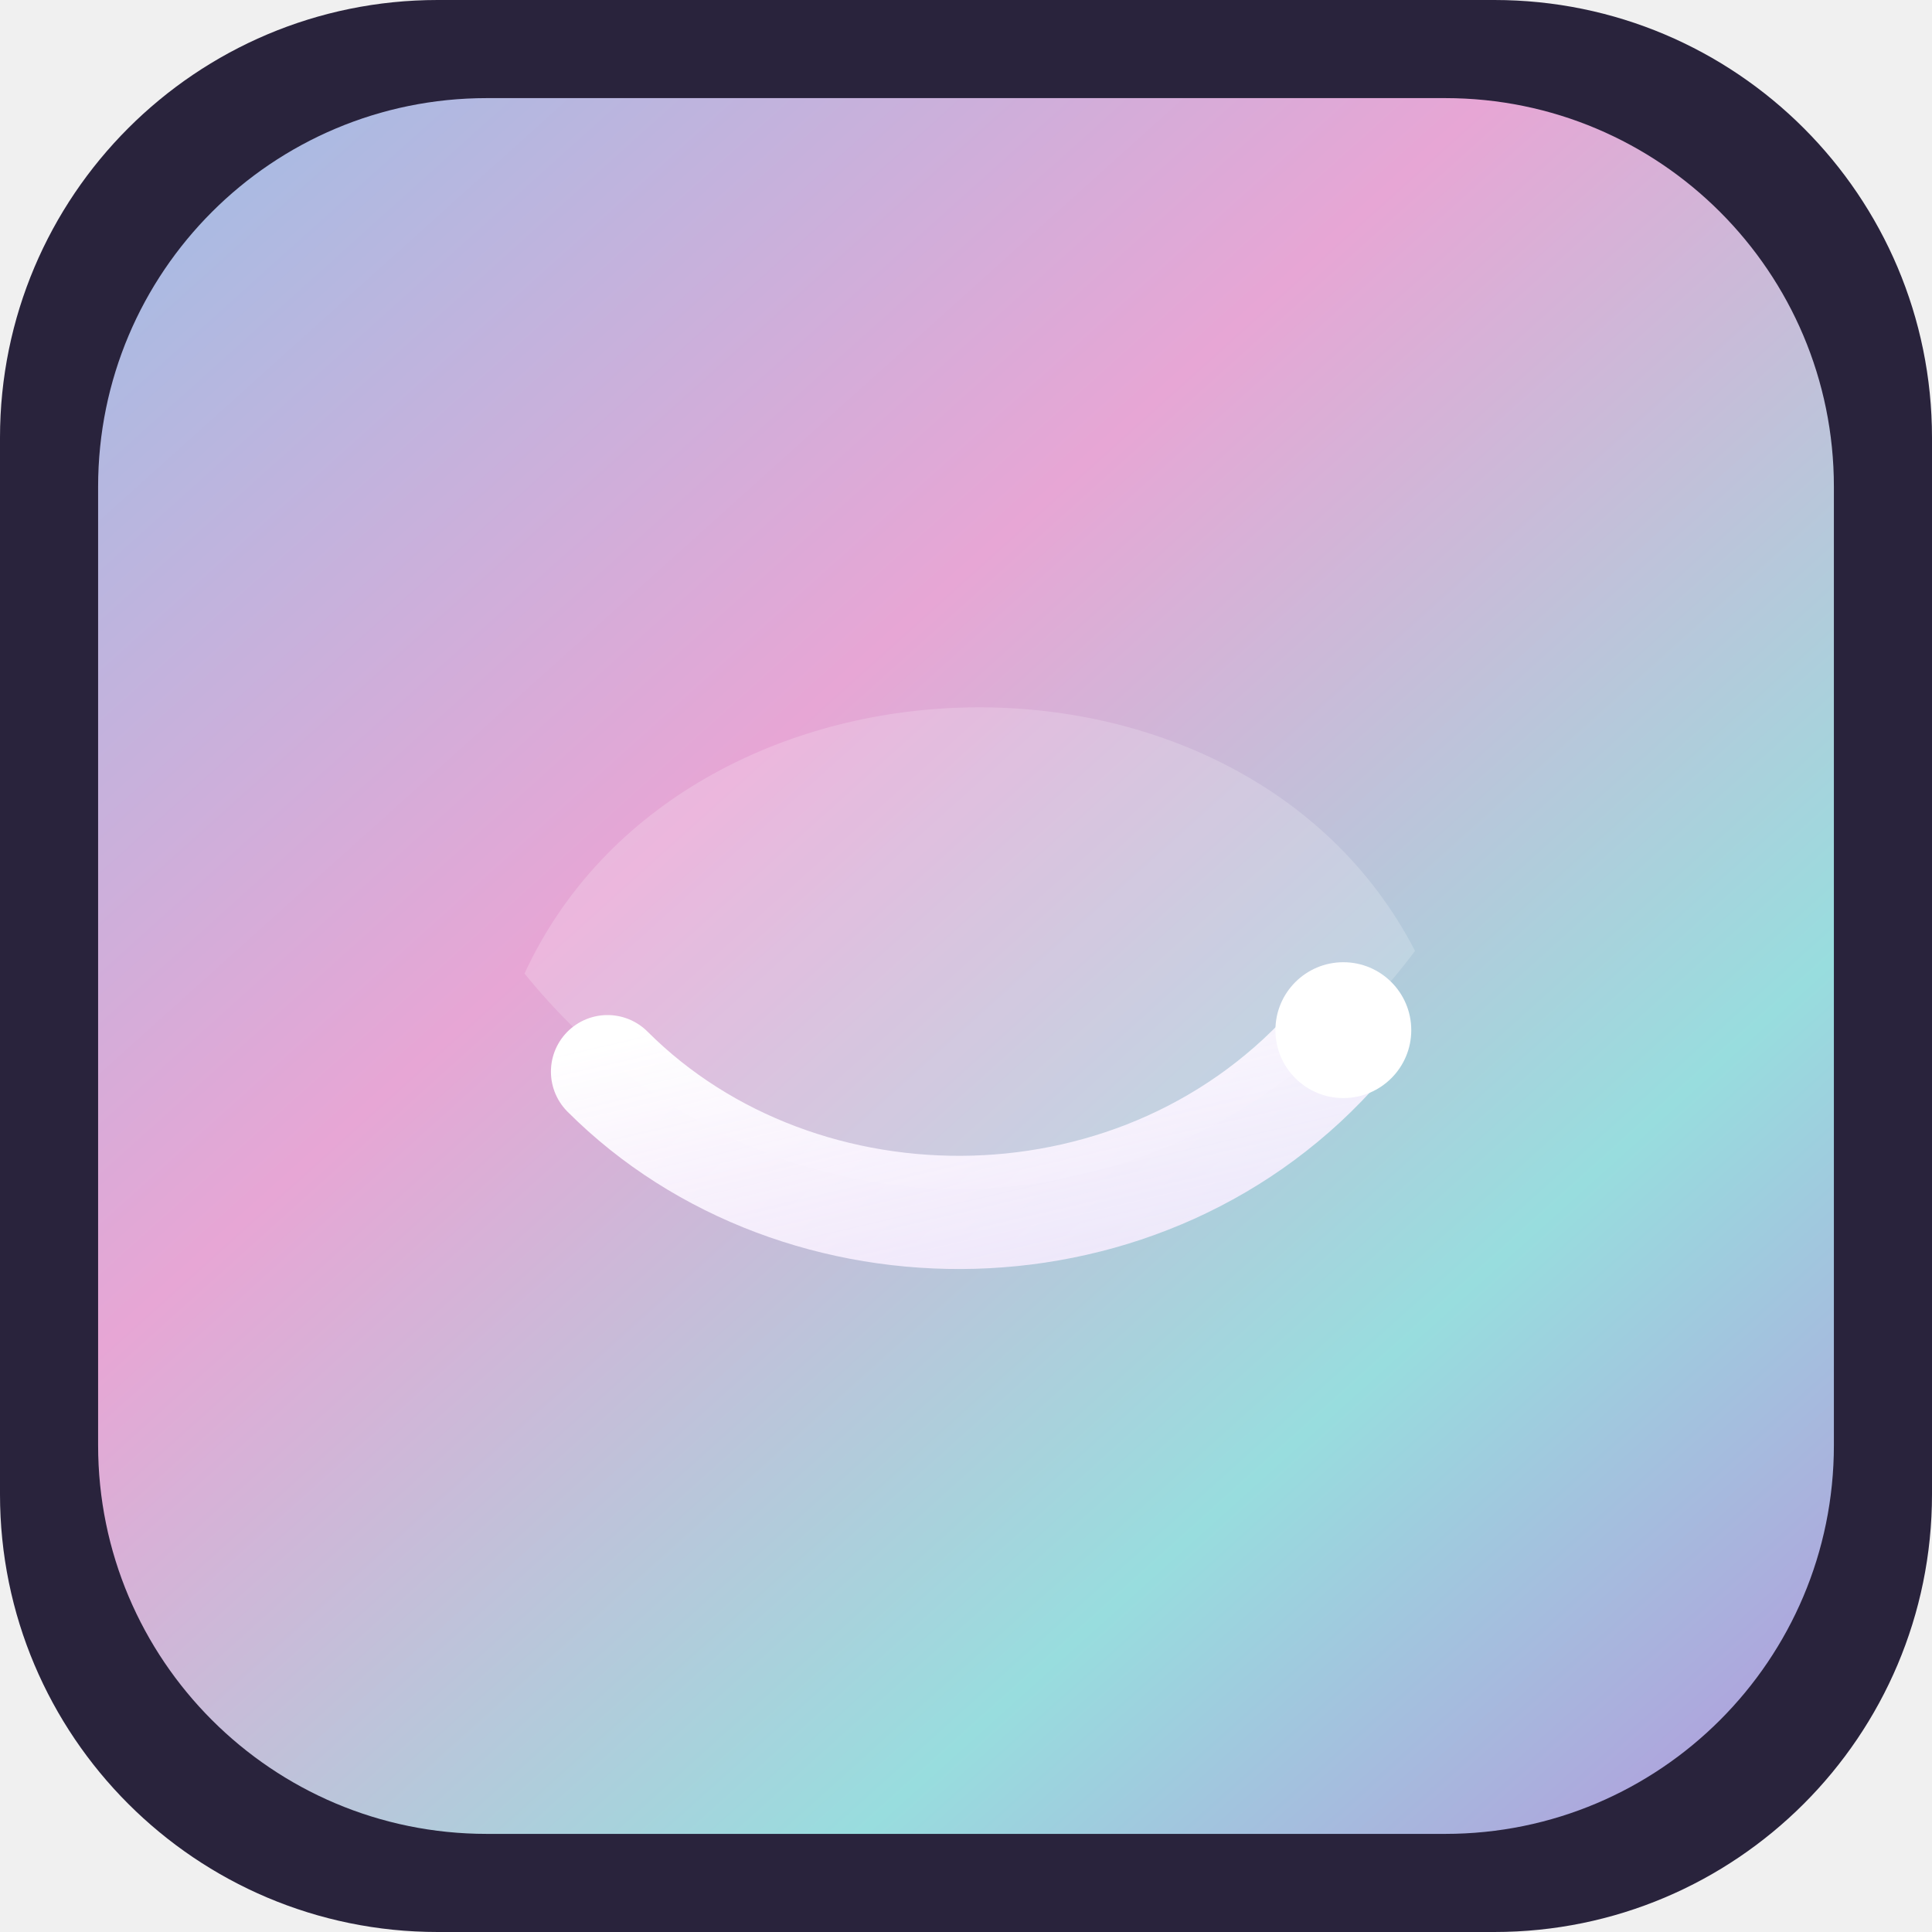
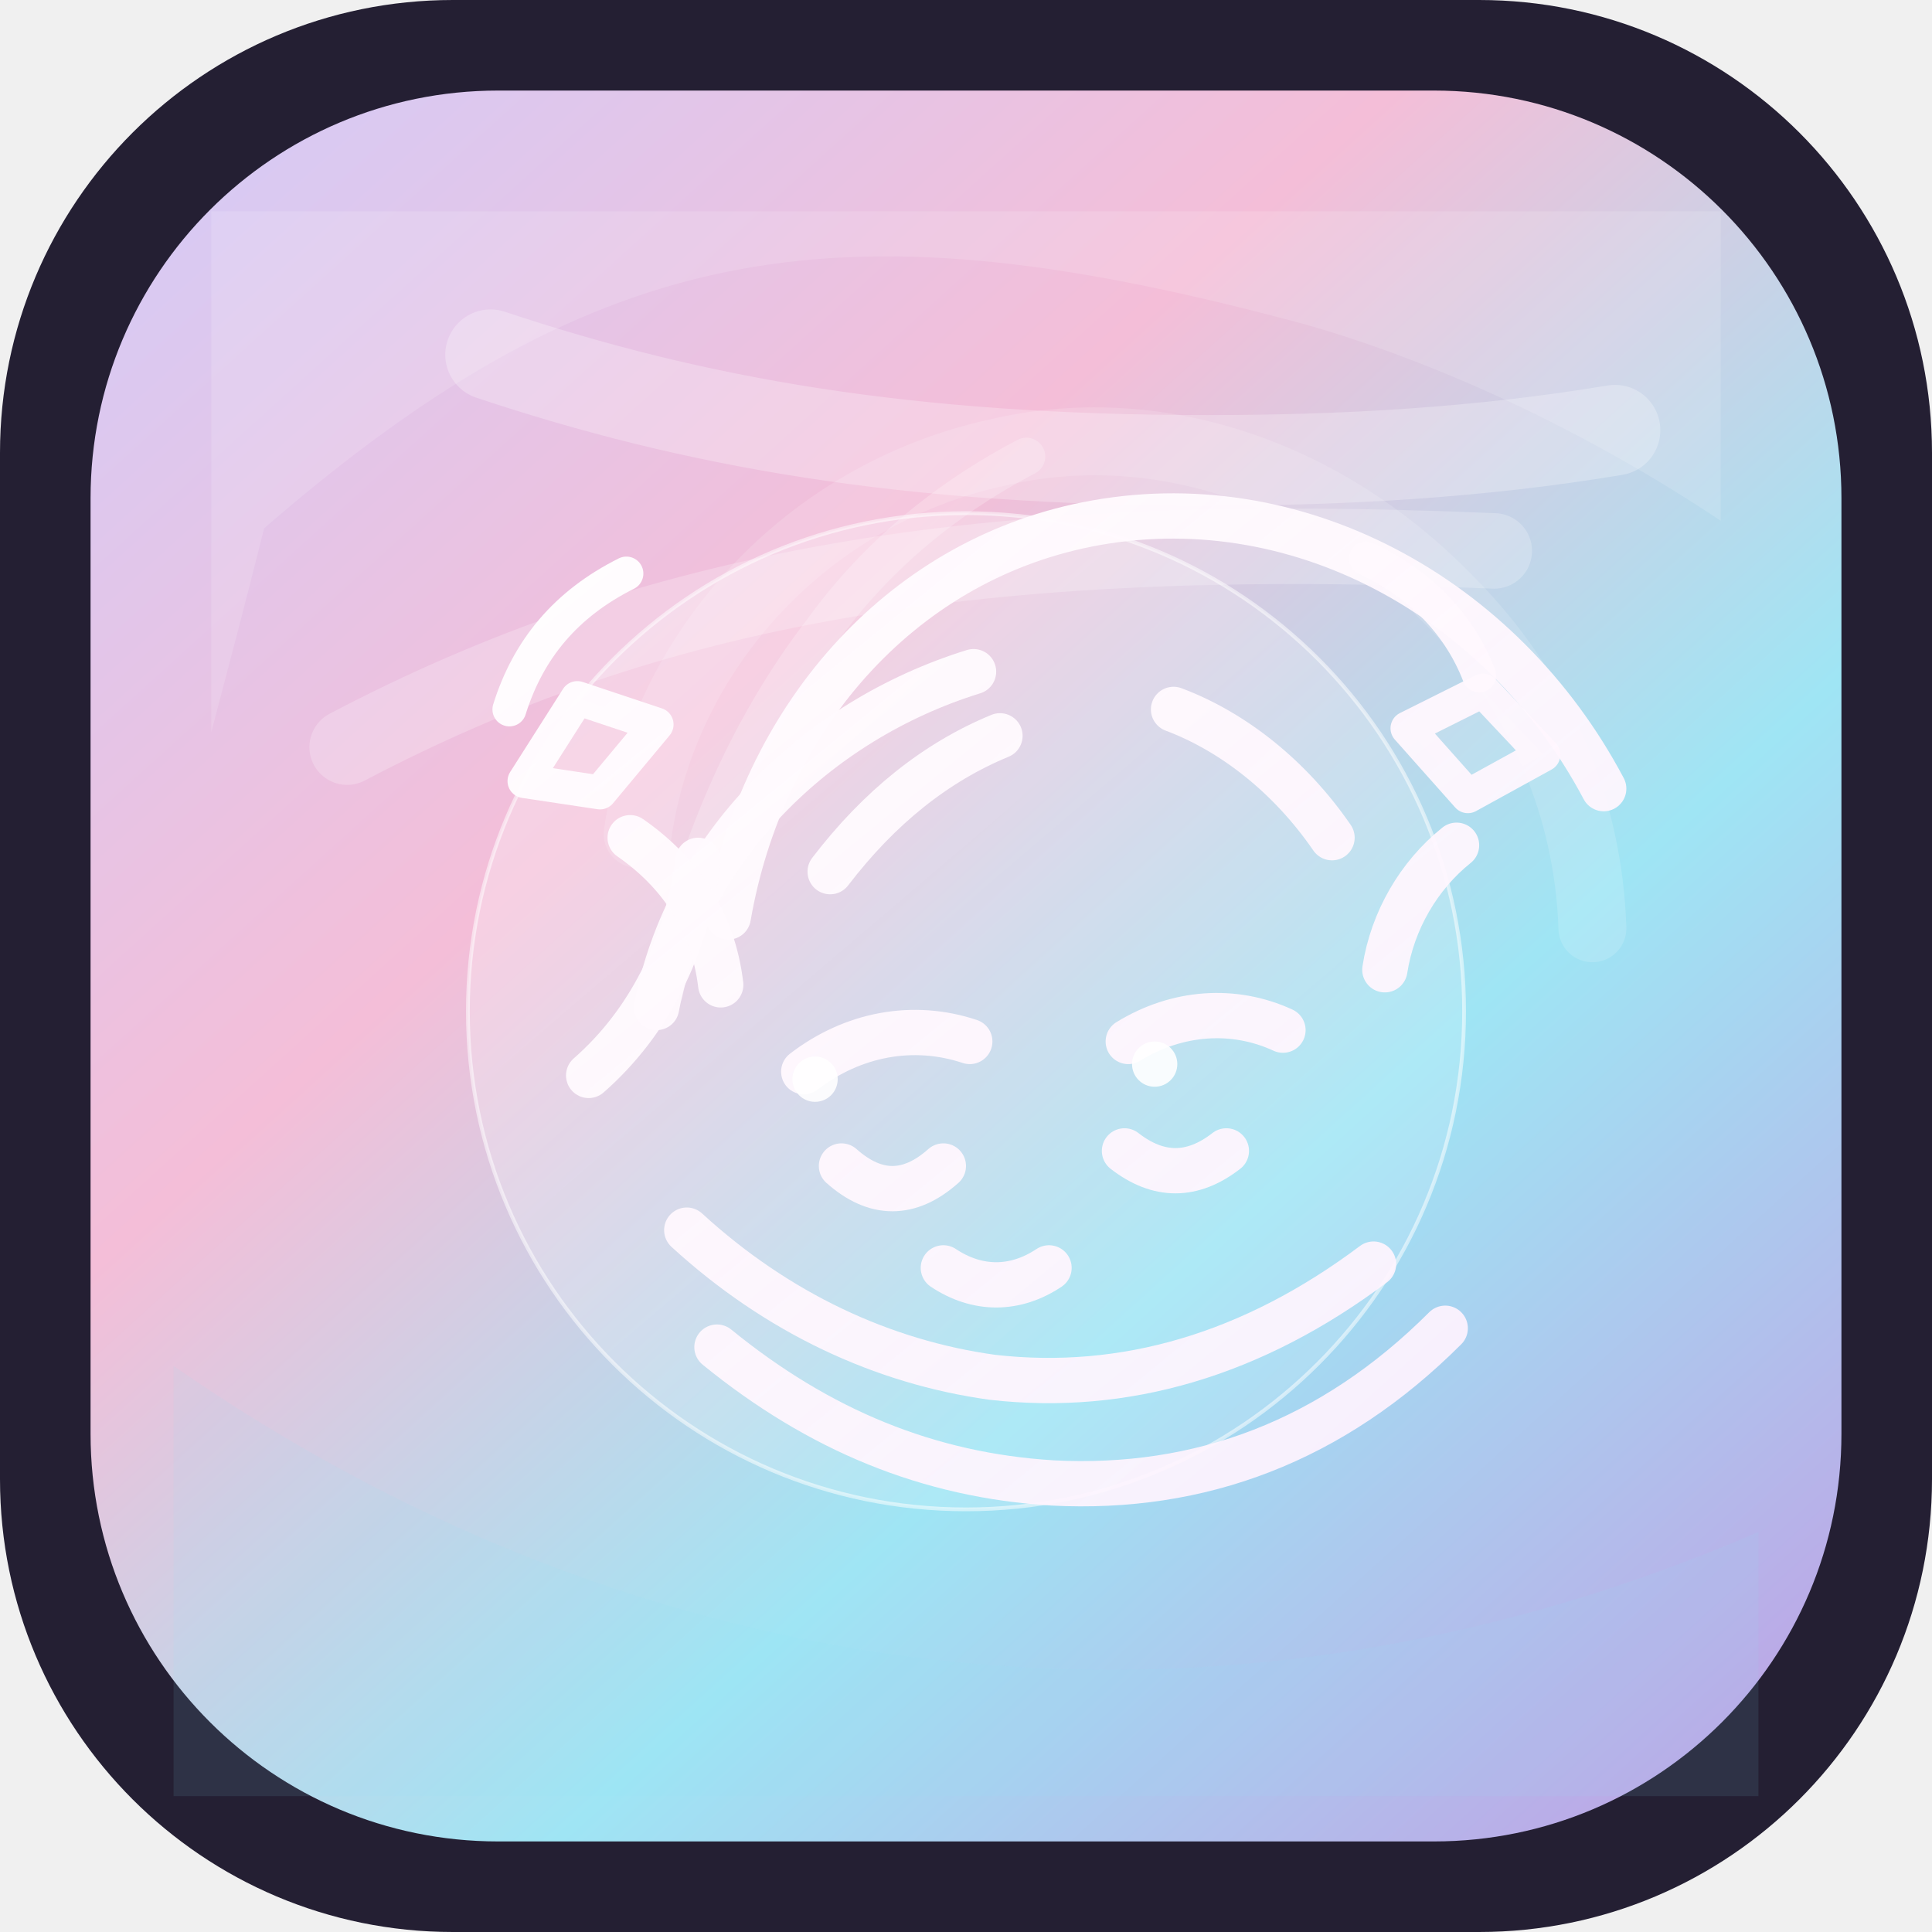
- <svg xmlns="http://www.w3.org/2000/svg" viewBox="0 0 512 512">
+ <svg xmlns="http://www.w3.org/2000/svg" viewBox="0 0 512 512" fill="none">
  <defs>
-     <linearGradient id="bg" x1=".1" y1="0" x2="1" y2="1">
-       <stop stop-color="#a7bce3" />
-       <stop offset=".35" stop-color="#e7a6d5" />
-       <stop offset=".72" stop-color="#98ddde" />
-       <stop offset="1" stop-color="#b594dd" />
+     <linearGradient id="bg" x1="58" y1="44" x2="442" y2="468" gradientUnits="userSpaceOnUse">
+       <stop stop-color="#D8CAF3" />
+       <stop offset=".34" stop-color="#F4BED8" />
+       <stop offset=".68" stop-color="#9FE5F4" />
+       <stop offset="1" stop-color="#BBAAE7" />
    </linearGradient>
-     <linearGradient id="line" x1="0" x2="1" y1="0" y2="1">
-       <stop stop-color="#fff" />
-       <stop offset="1" stop-color="#f7ecff" stop-opacity=".86" />
+     <linearGradient id="glass" x1="128" y1="108" x2="380" y2="404" gradientUnits="userSpaceOnUse">
+       <stop stop-color="white" stop-opacity=".34" />
+       <stop offset="1" stop-color="white" stop-opacity=".08" />
+     </linearGradient>
+     <linearGradient id="line" x1="156" y1="122" x2="352" y2="362" gradientUnits="userSpaceOnUse">
+       <stop stop-color="#FFFDFE" />
+       <stop offset="1" stop-color="#FFF4FE" stop-opacity=".92" />
    </linearGradient>
  </defs>
-   <rect width="512" height="512" rx="116" fill="#29233c" />
-   <rect x="26" y="26" width="460" height="460" rx="103" fill="url(#bg)" />
-   <path d="M139 258c42-91 190-95 236-6-60 80-171 86-236 6Z" fill="#ffffff" opacity=".19" />
-   <path d="M161 284c51 51 143 51 194-8" stroke="url(#line)" stroke-width="30" stroke-linecap="round" fill="none" />
-   <circle cx="356" cy="273" r="18" fill="#fff" />
+   <rect width="512" height="512" rx="120" fill="#241F33" />
+   <rect x="24" y="24" width="464" height="464" rx="108" fill="url(#bg)" />
+   <path d="M70 140c90-78 154-87 276-54 35 10 74 28 110 52v-82H56v138c5-19 9-34 14-54Z" fill="white" fill-opacity=".14" />
+   <path d="M46 362c124 86 274 107 420 44v70H46v-114Z" fill="#8EDFF0" fill-opacity=".1" />
+   <path d="M130 94c54 18 110 28 190 28 36 0 72-2 108-8" stroke="white" stroke-opacity=".25" stroke-width="24" stroke-linecap="round" />
+   <path d="M92 198c80-42 165-58 304-52" stroke="white" stroke-opacity=".22" stroke-width="20" stroke-linecap="round" />
+   <g>
+     <circle cx="256" cy="268" r="132" fill="url(#glass)" stroke="rgba(255,255,255,.52)" />
+     <path d="M169 221c7-49 45-90 95-101 42-10 87 5 120 39 24 24 37 55 38 87" stroke="white" stroke-opacity=".14" stroke-width="18" stroke-linecap="round" />
+     <path d="M176 263c8-38 22-70 42-96 13-18 31-34 54-46" stroke="white" stroke-opacity=".22" stroke-width="10" stroke-linecap="round" />
+   </g>
+   <g stroke="url(#line)" stroke-width="12" stroke-linecap="round" stroke-linejoin="round">
+     <path d="M193 243c9-52 45-94 95-104 55-11 110 19 137 70" />
+     <path d="M174 267c8-42 42-76 84-89" />
+     <path d="M156 285c16-14 26-34 29-57" />
+     <path d="M182 326c24 22 52 35 81 39 35 4 69-6 101-30" />
+     <path d="M190 357c27 22 56 34 89 36 39 2 74-11 104-41" />
+     <path d="M213 284c13-10 29-13 44-8" />
+     <path d="M299 276c13-8 28-9 41-3" />
+     <path d="M223 309c9 8 18 8 27 0" />
+     <path d="M298 305c9 7 18 7 27 0" />
+     <path d="M250 336c9 6 19 6 28 0" />
+     <path d="M220 231c13-17 28-29 45-36" />
+     <path d="M311 188c16 6 31 18 42 34" />
+     <path d="M167 222c13 9 22 22 24 39" />
+     <path d="M386 224c-10 8-17 20-19 33" />
+   </g>
+   <g stroke="url(#line)" stroke-width="9" stroke-linecap="round" stroke-linejoin="round">
+     <path d="M139 207l14-22 21 7-15 18-20-3Z" fill="rgba(255,255,255,.12)" />
+     <path d="M373 193l20-10 16 17-20 11-16-18Z" fill="rgba(255,255,255,.12)" />
+     <path d="M135 188c5-16 15-28 31-36" />
+     <path d="M392 179c-5-13-15-24-30-31" />
+   </g>
+   <circle cx="216" cy="286" r="6" fill="white" fill-opacity=".9" />
+   <circle cx="306" cy="282" r="6" fill="white" fill-opacity=".9" />
</svg>
